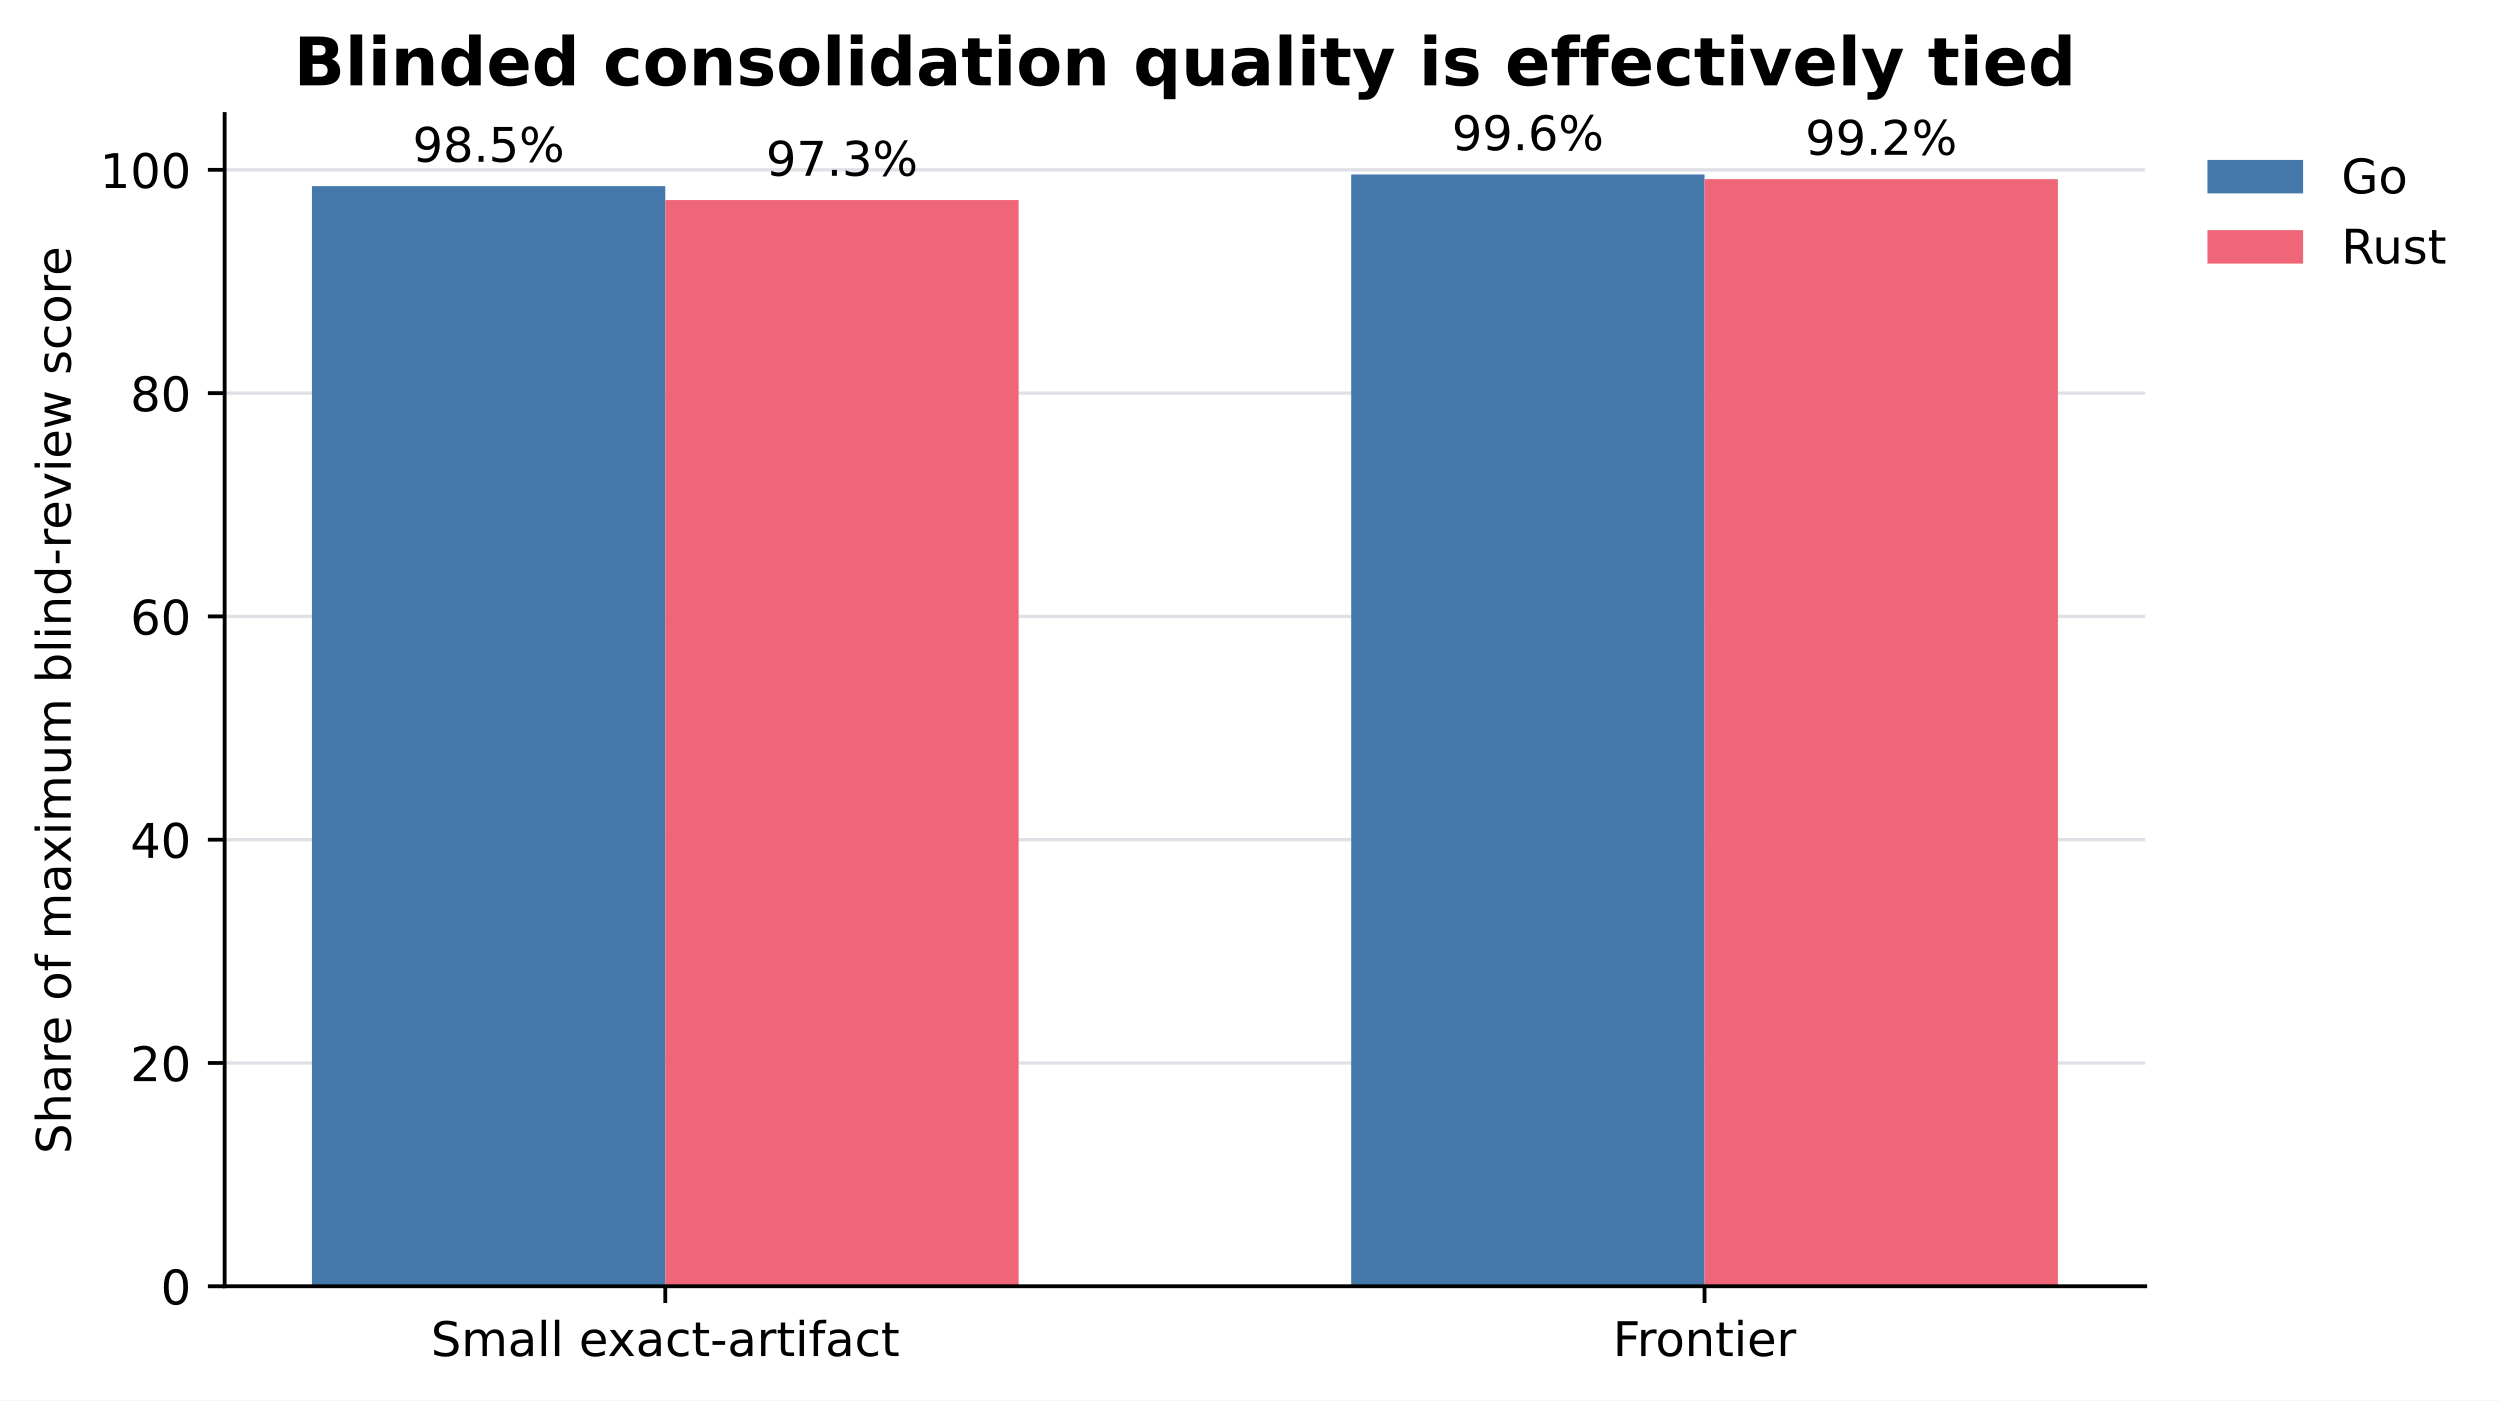
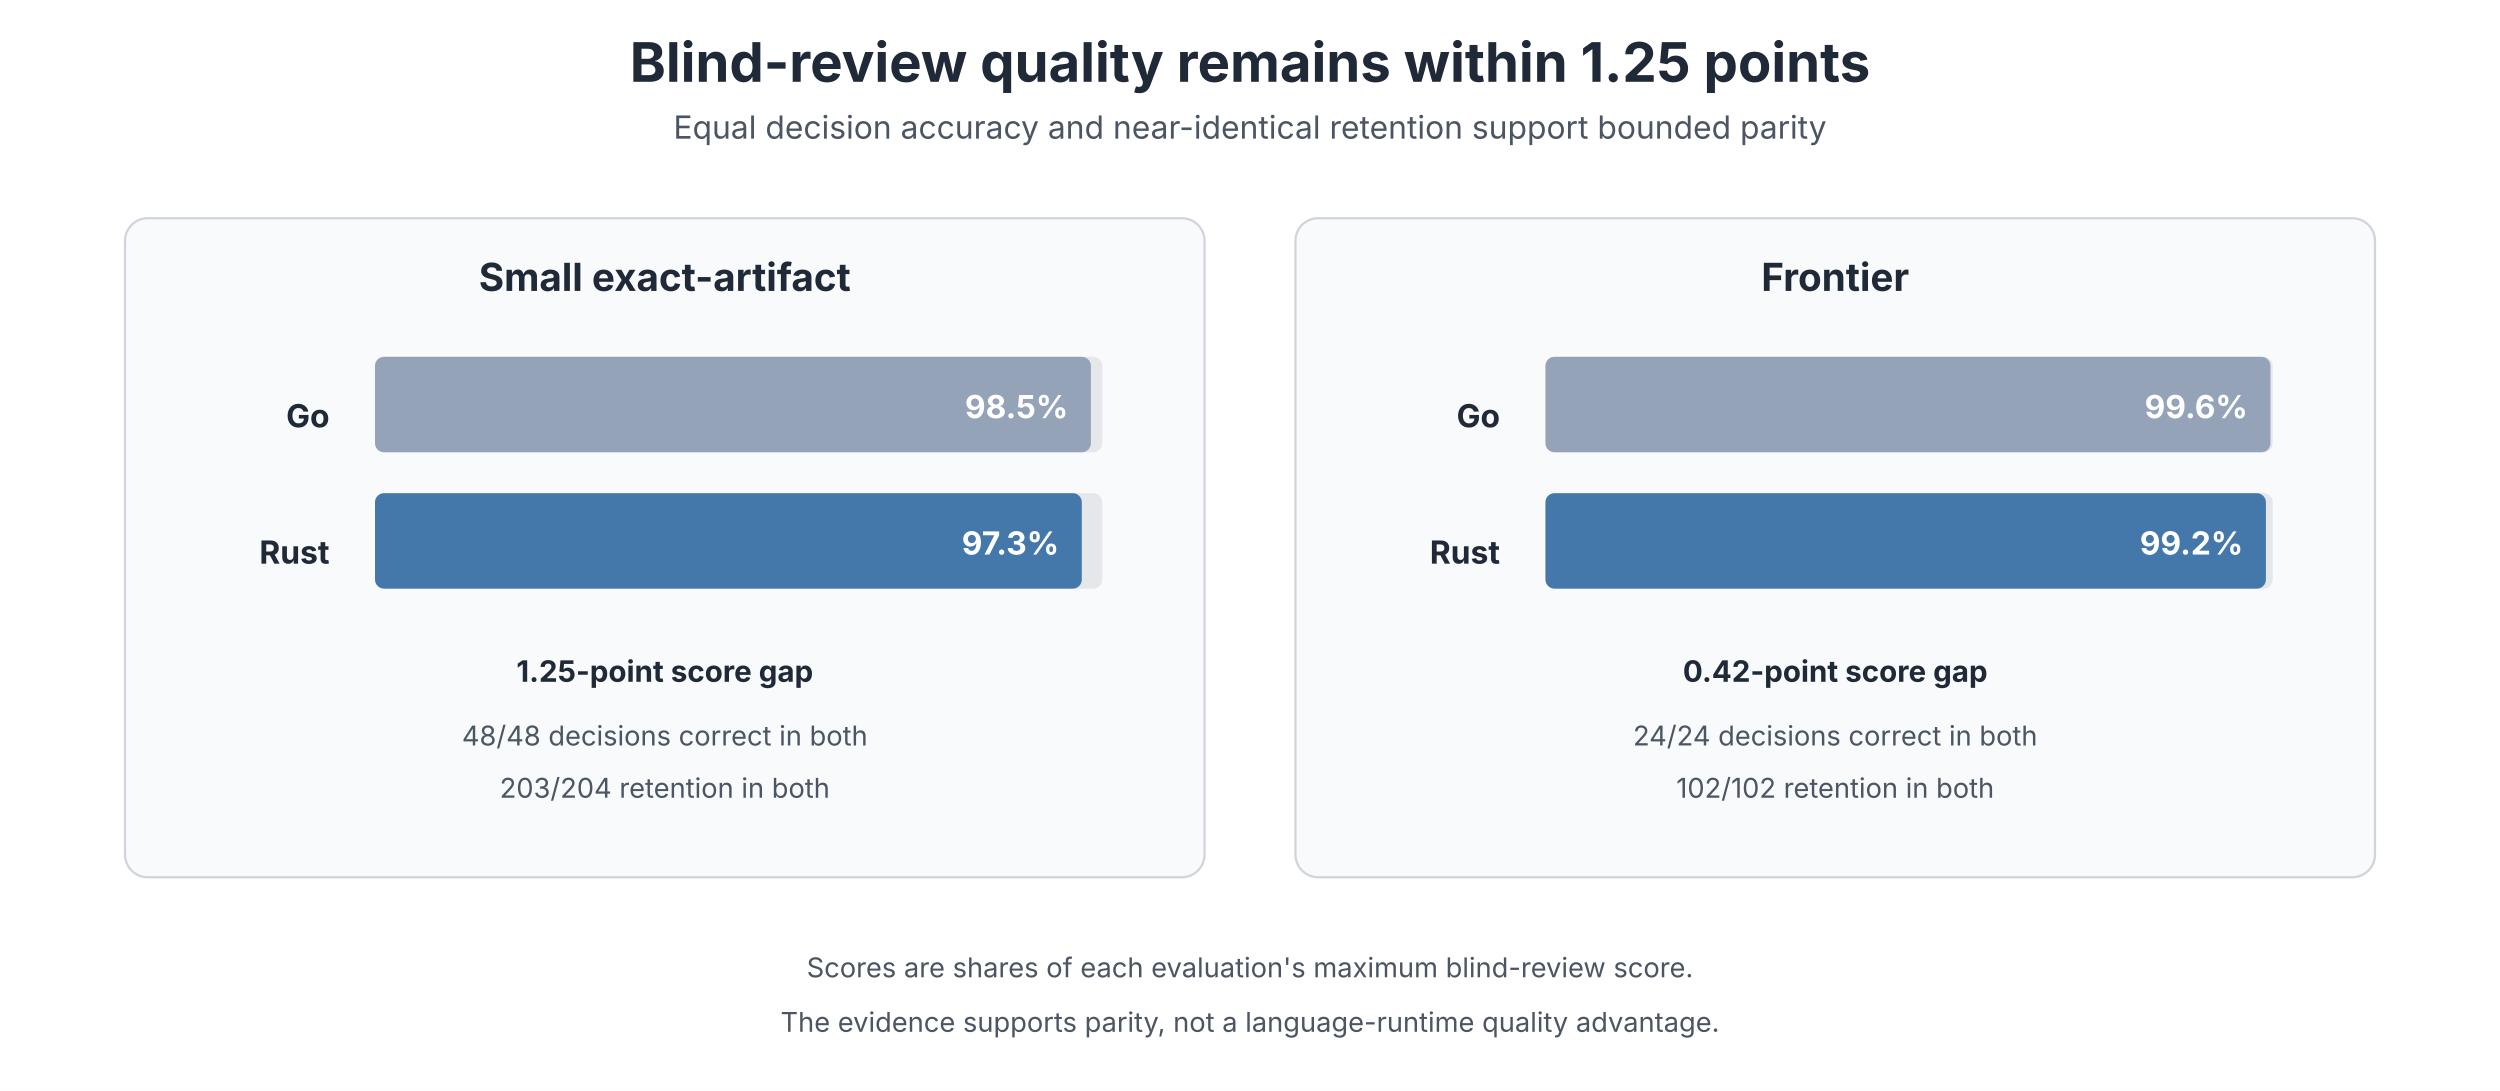
- <svg xmlns="http://www.w3.org/2000/svg" xmlns:xlink="http://www.w3.org/1999/xlink" width="522.691pt" height="292.804pt" viewBox="0 0 522.691 292.804" version="1.1">
-   <defs>
-     <style type="text/css">*{stroke-linejoin: round; stroke-linecap: butt}</style>
-   </defs>
-   <g id="figure_1">
-     <g id="patch_1">
-       <path d="M 0 292.804 L 522.691 292.804 L 522.691 0 L 0 0 z " style="fill: #ffffff" />
-     </g>
-     <g id="axes_1">
-       <g id="patch_2">
-         <path d="M 46.966 268.926 L 448.51 268.926 L 448.51 23.838 L 46.966 23.838 z " style="fill: #ffffff" />
-       </g>
-       <g id="matplotlib.axis_1">
-         <g id="xtick_1">
-           <g id="line2d_1">
-             <defs>
-               <path id="m4e29404987" d="M 0 0 L 0 3.5 " style="stroke: #000000; stroke-width: 0.8" />
-             </defs>
-             <g>
-               <use xlink:href="#m4e29404987" x="139.095" y="268.926" style="stroke: #000000; stroke-width: 0.8" />
-             </g>
-           </g>
-           <g id="text_1">
-             <text style="font-size: 10px; font-family: 'DejaVu Sans'; text-anchor: middle" x="139.095" y="283.524" transform="rotate(-0 139.0948 283.5242)">Small exact-artifact</text>
-           </g>
-         </g>
-         <g id="xtick_2">
-           <g id="line2d_2">
-             <g>
-               <use xlink:href="#m4e29404987" x="356.38" y="268.926" style="stroke: #000000; stroke-width: 0.8" />
-             </g>
-           </g>
-           <g id="text_2">
-             <text style="font-size: 10px; font-family: 'DejaVu Sans'; text-anchor: middle" x="356.38" y="283.524" transform="rotate(-0 356.3805 283.5242)">Frontier</text>
-           </g>
-         </g>
-       </g>
-       <g id="matplotlib.axis_2">
-         <g id="ytick_1">
-           <g id="line2d_3">
-             <path d="M 46.966 268.926 L 448.51 268.926 " clip-path="url(#pe17f72bcd9)" style="fill: none; stroke: #d1d5db; stroke-opacity: 0.7; stroke-width: 0.7; stroke-linecap: square" />
-           </g>
-           <g id="line2d_4">
-             <defs>
-               <path id="me7877c84d4" d="M 0 0 L -3.5 0 " style="stroke: #000000; stroke-width: 0.8" />
-             </defs>
-             <g>
-               <use xlink:href="#me7877c84d4" x="46.966" y="268.926" style="stroke: #000000; stroke-width: 0.8" />
-             </g>
-           </g>
-           <g id="text_3">
-             <text style="font-size: 10px; font-family: 'DejaVu Sans'; text-anchor: end" x="39.966" y="272.725" transform="rotate(-0 39.96563 272.725)">0</text>
-           </g>
-         </g>
-         <g id="ytick_2">
-           <g id="line2d_5">
-             <path d="M 46.966 222.242 L 448.51 222.242 " clip-path="url(#pe17f72bcd9)" style="fill: none; stroke: #d1d5db; stroke-opacity: 0.7; stroke-width: 0.7; stroke-linecap: square" />
-           </g>
-           <g id="line2d_6">
-             <g>
-               <use xlink:href="#me7877c84d4" x="46.966" y="222.242" style="stroke: #000000; stroke-width: 0.8" />
-             </g>
-           </g>
-           <g id="text_4">
-             <text style="font-size: 10px; font-family: 'DejaVu Sans'; text-anchor: end" x="39.966" y="226.042" transform="rotate(-0 39.96563 226.0416)">20</text>
-           </g>
-         </g>
-         <g id="ytick_3">
-           <g id="line2d_7">
-             <path d="M 46.966 175.559 L 448.51 175.559 " clip-path="url(#pe17f72bcd9)" style="fill: none; stroke: #d1d5db; stroke-opacity: 0.7; stroke-width: 0.7; stroke-linecap: square" />
-           </g>
-           <g id="line2d_8">
-             <g>
-               <use xlink:href="#me7877c84d4" x="46.966" y="175.559" style="stroke: #000000; stroke-width: 0.8" />
-             </g>
-           </g>
-           <g id="text_5">
-             <text style="font-size: 10px; font-family: 'DejaVu Sans'; text-anchor: end" x="39.966" y="179.358" transform="rotate(-0 39.96563 179.3582)">40</text>
-           </g>
-         </g>
-         <g id="ytick_4">
-           <g id="line2d_9">
-             <path d="M 46.966 128.876 L 448.51 128.876 " clip-path="url(#pe17f72bcd9)" style="fill: none; stroke: #d1d5db; stroke-opacity: 0.7; stroke-width: 0.7; stroke-linecap: square" />
-           </g>
-           <g id="line2d_10">
-             <g>
-               <use xlink:href="#me7877c84d4" x="46.966" y="128.876" style="stroke: #000000; stroke-width: 0.8" />
-             </g>
-           </g>
-           <g id="text_6">
-             <text style="font-size: 10px; font-family: 'DejaVu Sans'; text-anchor: end" x="39.966" y="132.675" transform="rotate(-0 39.96563 132.6747)">60</text>
-           </g>
-         </g>
-         <g id="ytick_5">
-           <g id="line2d_11">
-             <path d="M 46.966 82.192 L 448.51 82.192 " clip-path="url(#pe17f72bcd9)" style="fill: none; stroke: #d1d5db; stroke-opacity: 0.7; stroke-width: 0.7; stroke-linecap: square" />
-           </g>
-           <g id="line2d_12">
-             <g>
-               <use xlink:href="#me7877c84d4" x="46.966" y="82.192" style="stroke: #000000; stroke-width: 0.8" />
-             </g>
-           </g>
-           <g id="text_7">
-             <text style="font-size: 10px; font-family: 'DejaVu Sans'; text-anchor: end" x="39.966" y="85.991" transform="rotate(-0 39.96563 85.99132)">80</text>
-           </g>
-         </g>
-         <g id="ytick_6">
-           <g id="line2d_13">
-             <path d="M 46.966 35.509 L 448.51 35.509 " clip-path="url(#pe17f72bcd9)" style="fill: none; stroke: #d1d5db; stroke-opacity: 0.7; stroke-width: 0.7; stroke-linecap: square" />
-           </g>
-           <g id="line2d_14">
-             <g>
-               <use xlink:href="#me7877c84d4" x="46.966" y="35.509" style="stroke: #000000; stroke-width: 0.8" />
-             </g>
-           </g>
-           <g id="text_8">
-             <text style="font-size: 10px; font-family: 'DejaVu Sans'; text-anchor: end" x="39.966" y="39.308" transform="rotate(-0 39.96563 39.30789)">100</text>
-           </g>
-         </g>
-         <g id="text_9">
-           <text style="font-size: 10px; font-family: 'DejaVu Sans'; text-anchor: middle" x="14.798" y="146.382" transform="rotate(-90 14.79844 146.3818)">Share of maximum blind-review score</text>
-         </g>
-       </g>
-       <g id="patch_3">
-         <path d="M 65.218 268.926 L 139.095 268.926 L 139.095 38.913 L 65.218 38.913 z " clip-path="url(#pe17f72bcd9)" style="fill: #4477aa" />
-       </g>
-       <g id="patch_4">
-         <path d="M 282.503 268.926 L 356.38 268.926 L 356.38 36.481 L 282.503 36.481 z " clip-path="url(#pe17f72bcd9)" style="fill: #4477aa" />
-       </g>
-       <g id="patch_5">
-         <path d="M 139.095 268.926 L 212.972 268.926 L 212.972 41.83 L 139.095 41.83 z " clip-path="url(#pe17f72bcd9)" style="fill: #ee6677" />
-       </g>
-       <g id="patch_6">
-         <path d="M 356.38 268.926 L 430.258 268.926 L 430.258 37.454 L 356.38 37.454 z " clip-path="url(#pe17f72bcd9)" style="fill: #ee6677" />
-       </g>
-       <g id="patch_7">
-         <path d="M 46.966 268.926 L 46.966 23.838 " style="fill: none; stroke: #000000; stroke-width: 0.8; stroke-linejoin: miter; stroke-linecap: square" />
-       </g>
-       <g id="patch_8">
-         <path d="M 46.966 268.926 L 448.51 268.926 " style="fill: none; stroke: #000000; stroke-width: 0.8; stroke-linejoin: miter; stroke-linecap: square" />
-       </g>
-       <g id="text_10">
-         <text style="font-size: 10px; font-family: 'DejaVu Sans'; text-anchor: middle" x="102.156" y="33.833" transform="rotate(-0 102.1562 33.83298)">98.5%</text>
-       </g>
-       <g id="text_11">
-         <text style="font-size: 10px; font-family: 'DejaVu Sans'; text-anchor: middle" x="319.442" y="31.402" transform="rotate(-0 319.4419 31.40155)">99.6%</text>
-       </g>
-       <g id="text_12">
-         <text style="font-size: 10px; font-family: 'DejaVu Sans'; text-anchor: middle" x="176.033" y="36.751" transform="rotate(-0 176.0333 36.7507)">97.3%</text>
-       </g>
-       <g id="text_13">
-         <text style="font-size: 10px; font-family: 'DejaVu Sans'; text-anchor: middle" x="393.319" y="32.374" transform="rotate(-0 393.3191 32.37412)">99.2%</text>
-       </g>
-       <g id="text_14">
-         <text style="font-weight: 700; font-size: 14px; font-family: 'DejaVu Sans'; text-anchor: middle" x="247.738" y="17.838" transform="rotate(-0 247.7376 17.83781)">Blinded consolidation quality is effectively tied</text>
-       </g>
-       <g id="legend_1">
-         <g id="patch_9">
-           <path d="M 461.525 40.436 L 481.525 40.436 L 481.525 33.436 L 461.525 33.436 z " style="fill: #4477aa" />
-         </g>
-         <g id="text_15">
-           <text style="font-size: 10px; font-family: 'DejaVu Sans'; text-anchor: start" x="489.525" y="40.436" transform="rotate(-0 489.5251 40.43625)">Go</text>
-         </g>
-         <g id="patch_10">
-           <path d="M 461.525 55.114 L 481.525 55.114 L 481.525 48.114 L 461.525 48.114 z " style="fill: #ee6677" />
-         </g>
-         <g id="text_16">
-           <text style="font-size: 10px; font-family: 'DejaVu Sans'; text-anchor: start" x="489.525" y="55.114" transform="rotate(-0 489.5251 55.11438)">Rust</text>
-         </g>
-       </g>
-     </g>
-   </g>
-   <defs>
-     <clipPath id="pe17f72bcd9">
-       <rect x="46.966" y="23.838" width="401.544" height="245.088" />
-     </clipPath>
-   </defs>
+ <svg xmlns="http://www.w3.org/2000/svg" width="1100" height="480" viewBox="0 0 1100 480" role="img" aria-labelledby="title desc">
+   <style>
+     text { fill: #1f2937; font-family: -apple-system, BlinkMacSystemFont, "Segoe UI", sans-serif; }
+     .title { font-size: 24px; font-weight: 700; text-anchor: middle; }
+     .subtitle { fill: #4b5563; font-size: 14px; text-anchor: middle; }
+     .panel-title { font-size: 17px; font-weight: 700; text-anchor: middle; }
+     .category { font-size: 14px; font-weight: 700; text-anchor: end; }
+     .score { fill: #ffffff; font-size: 14px; font-weight: 700; text-anchor: end; }
+     .gap { font-size: 13px; font-weight: 700; text-anchor: middle; }
+     .detail, .note { fill: #4b5563; font-size: 12px; text-anchor: middle; }
+     .card { fill: #f8fafc; stroke: #d1d5db; stroke-width: 1; }
+     .track { fill: #e5e7eb; }
+     .baseline { fill: #94a3b8; }
+     .favorable { fill: #4477aa; }
+   </style>
+   <rect width="1100" height="480" fill="#ffffff" />
+   <text class="title" x="550" y="36">Blind-review quality remains within 1.25 points</text>
+   <text class="subtitle" x="550" y="61">Equal decision accuracy and near-identical retention support bounded parity</text>
+   <rect class="card" x="55" y="96" width="475" height="290" rx="10" />
+   <text class="panel-title" x="292.5" y="128">Small exact-artifact</text>
+   <text class="category" x="145" y="188">Go</text>
+   <rect class="track" x="165" y="157" width="320" height="42" rx="4" />
+   <rect class="baseline" x="165" y="157" width="315" height="42" rx="4" />
+   <text class="score" x="470" y="184">98.5%</text>
+   <text class="category" x="145" y="248">Rust</text>
+   <rect class="track" x="165" y="217" width="320" height="42" rx="4" />
+   <rect class="favorable" x="165" y="217" width="311" height="42" rx="4" />
+   <text class="score" x="466" y="244">97.3%</text>
+   <text class="gap" x="292.5" y="300">1.25-point score gap</text>
+   <text class="detail" x="292.5" y="328">48/48 decisions correct in both</text>
+   <text class="detail" x="292.5" y="351">203/204 retention in both</text>
+   <rect class="card" x="570" y="96" width="475" height="290" rx="10" />
+   <text class="panel-title" x="807.5" y="128">Frontier</text>
+   <text class="category" x="660" y="188">Go</text>
+   <rect class="track" x="680" y="157" width="320" height="42" rx="4" />
+   <rect class="baseline" x="680" y="157" width="319" height="42" rx="4" />
+   <text class="score" x="989" y="184">99.6%</text>
+   <text class="category" x="660" y="248">Rust</text>
+   <rect class="track" x="680" y="217" width="320" height="42" rx="4" />
+   <rect class="favorable" x="680" y="217" width="317" height="42" rx="4" />
+   <text class="score" x="987" y="244">99.2%</text>
+   <text class="gap" x="807.5" y="300">0.42-point score gap</text>
+   <text class="detail" x="807.5" y="328">24/24 decisions correct in both</text>
+   <text class="detail" x="807.5" y="351">102/102 retention in both</text>
+   <text class="note" x="550" y="430">Scores are shares of each evaluation's maximum blind-review score.</text>
+   <text class="note" x="550" y="454">The evidence supports parity, not a language-runtime quality advantage.</text>
</svg>
